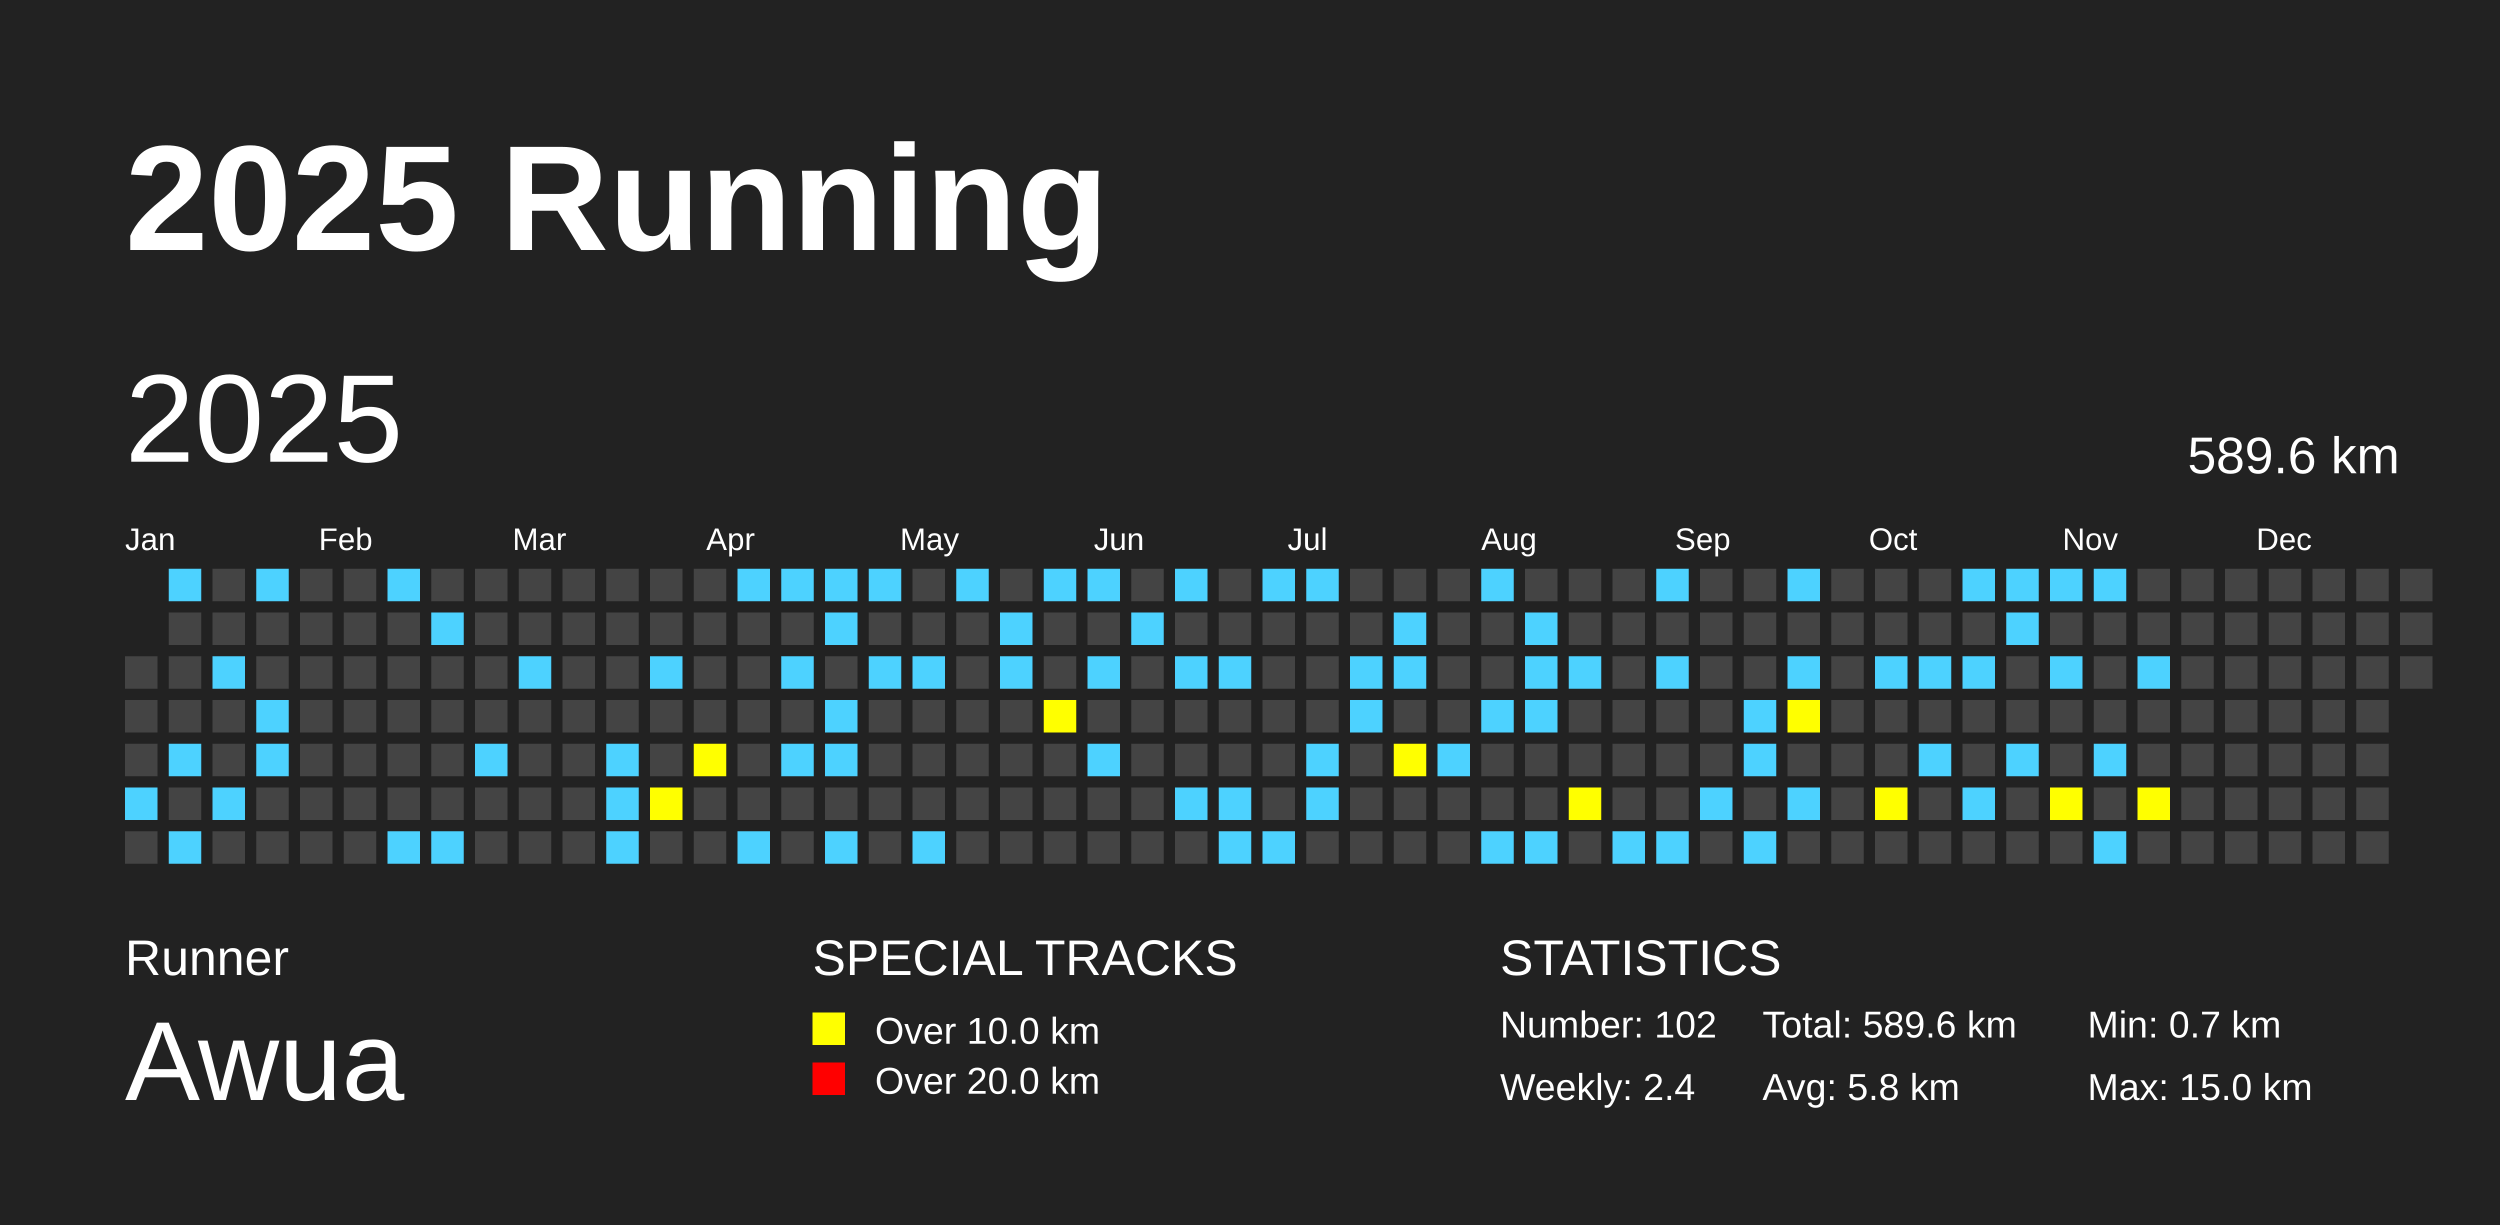
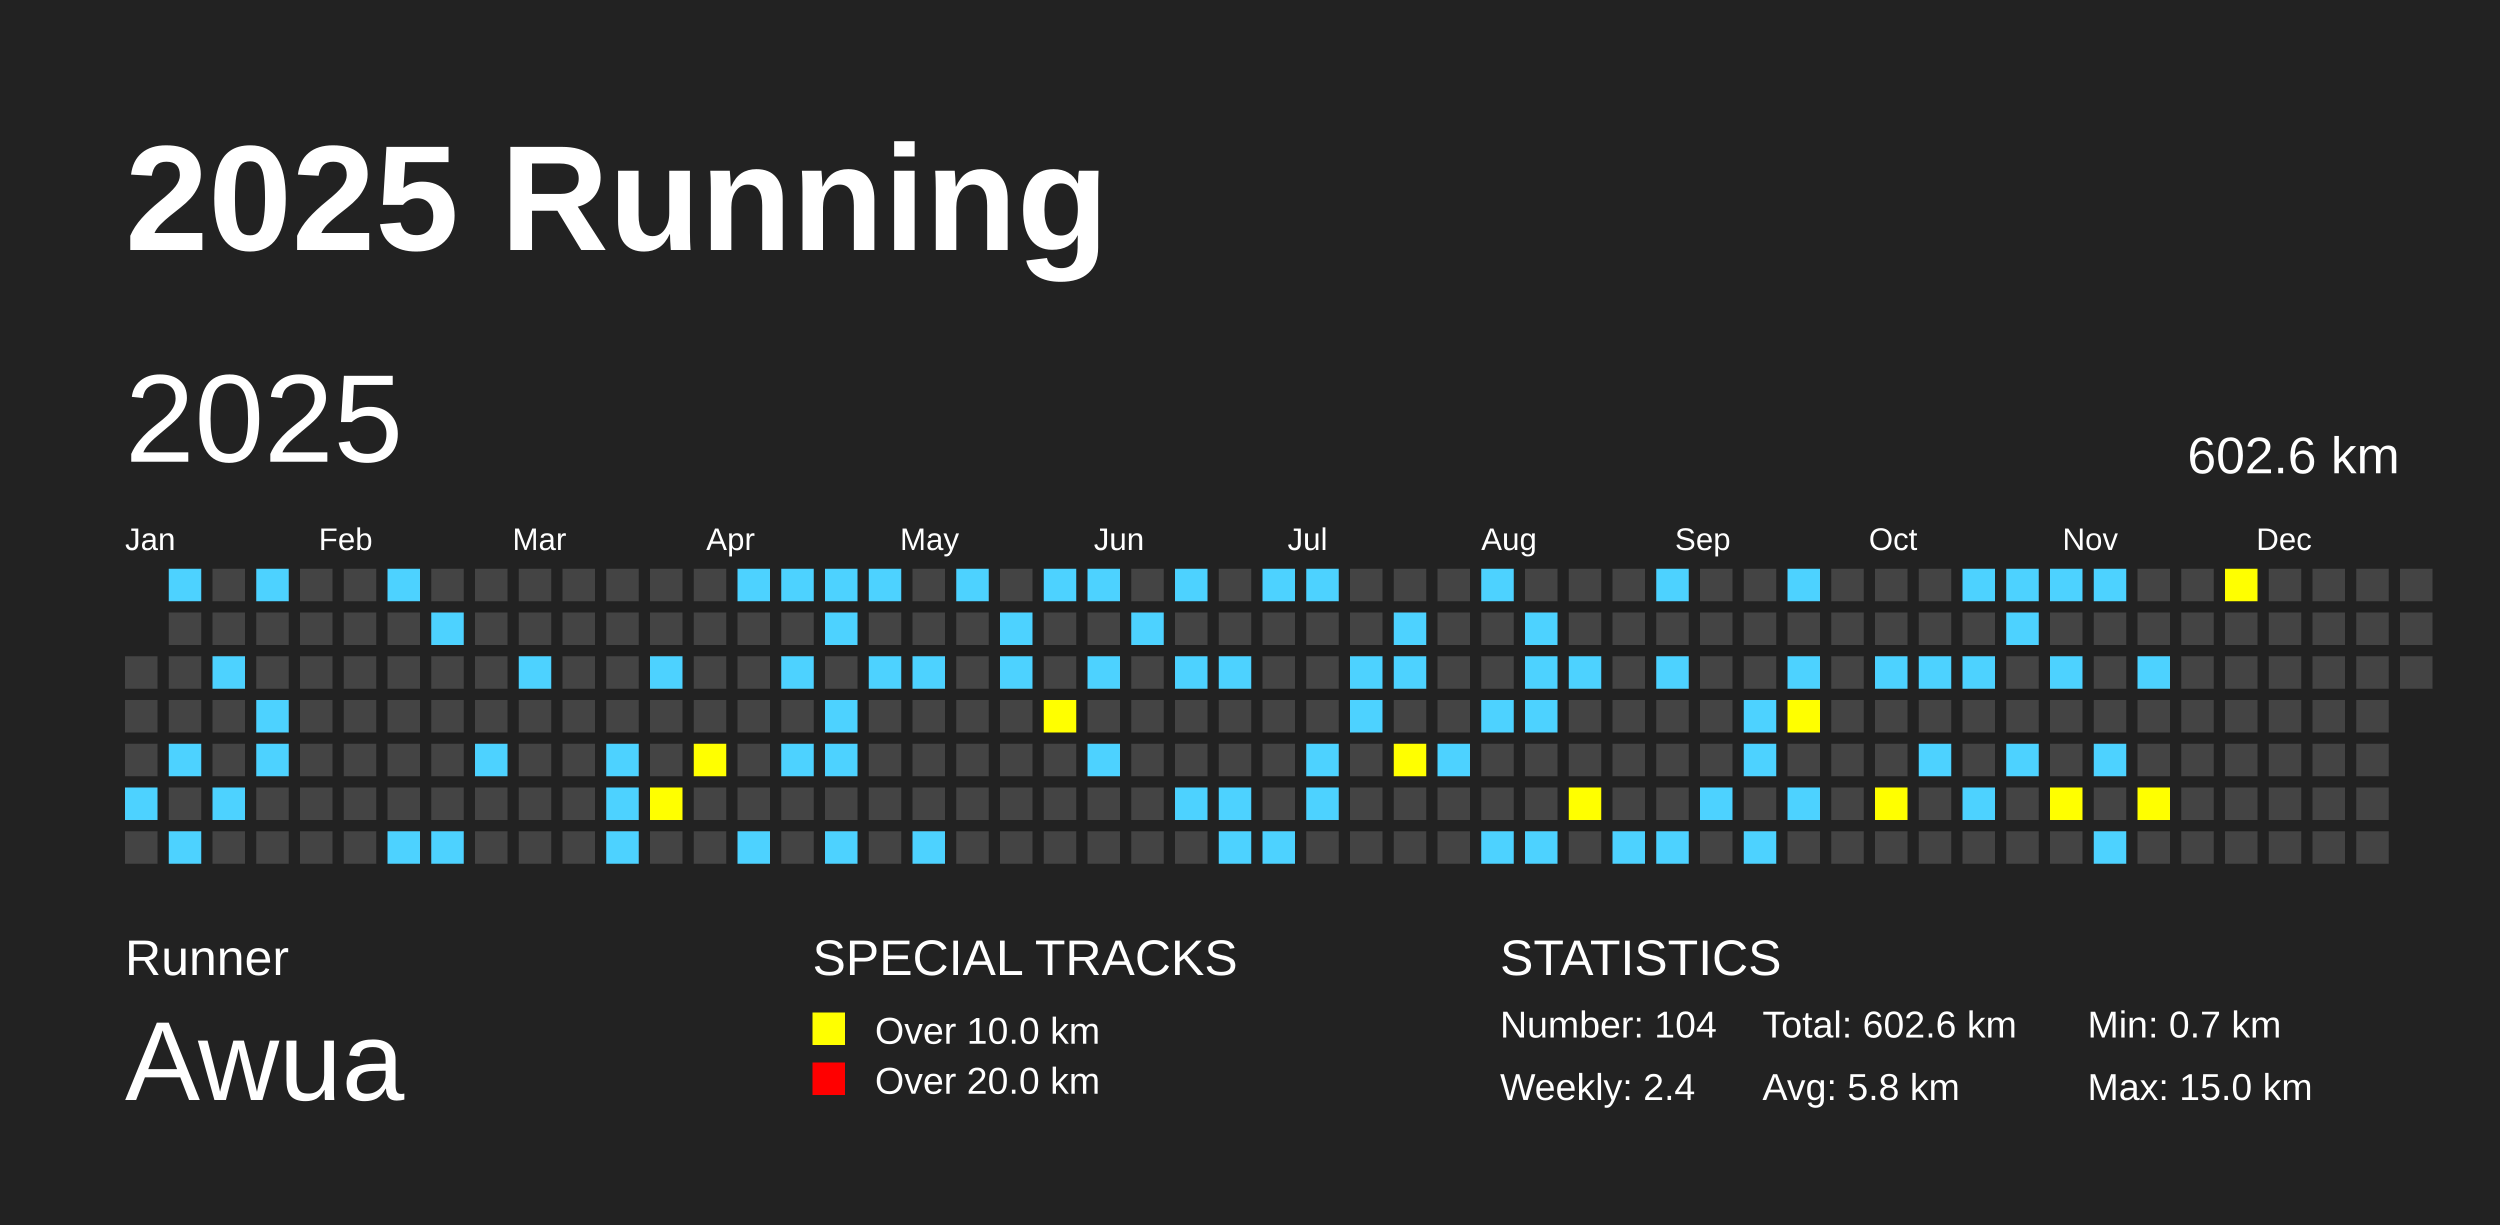
<svg xmlns="http://www.w3.org/2000/svg" baseProfile="full" height="98mm" version="1.1" viewBox="0,0,200,98" width="200mm">
  <defs />
  <rect fill="#222222" height="98" width="200" x="0" y="0" />
  <text fill="#FFFFFF" style="font-size:12px; font-family:Arial; font-weight:bold;" x="10" y="20">2025 Running</text>
  <text fill="#FFFFFF" style="font-size:4px; font-family:Arial" x="10" y="78">Runner</text>
  <text fill="#FFFFFF" style="font-size:9px; font-family:Arial" x="10" y="88">Awua</text>
  <text fill="#FFFFFF" style="font-size:4px; font-family:Arial" x="65" y="78">SPECIAL TRACKS</text>
  <rect fill="yellow" height="2.6" width="2.6" x="65" y="81" />
  <text fill="#FFFFFF" style="font-size:3px; font-family:Arial" x="70" y="83.5">Over 10.0 km</text>
  <rect fill="red" height="2.6" width="2.6" x="65" y="85" />
  <text fill="#FFFFFF" style="font-size:3px; font-family:Arial" x="70" y="87.5">Over 20.0 km</text>
  <text fill="#FFFFFF" style="font-size:4px; font-family:Arial" x="120" y="78">STATISTICS</text>
-   <text fill="#FFFFFF" style="font-size:3px; font-family:Arial" x="120" y="83">Number: 102</text>
+   <text fill="#FFFFFF" style="font-size:3px; font-family:Arial" x="120" y="83">Number: 104</text>
  <text fill="#FFFFFF" style="font-size:3px; font-family:Arial" x="120" y="88">Weekly: 2.4</text>
-   <text fill="#FFFFFF" style="font-size:3px; font-family:Arial" x="141" y="83">Total: 589.6 km</text>
+   <text fill="#FFFFFF" style="font-size:3px; font-family:Arial" x="141" y="83">Total: 602.6 km</text>
  <text fill="#FFFFFF" style="font-size:3px; font-family:Arial" x="141" y="88">Avg: 5.8 km</text>
  <text fill="#FFFFFF" style="font-size:3px; font-family:Arial" x="167" y="83">Min: 0.7 km</text>
  <text fill="#FFFFFF" style="font-size:3px; font-family:Arial" x="167" y="88">Max: 15.0 km</text>
  <text dominant-baseline="hanging" fill="#FFFFFF" style="font-size:10.0px; font-family:Arial;" x="10" y="30">2025</text>
-   <text dominant-baseline="hanging" fill="#FFFFFF" style="font-size:4.125px; font-family:Arial;" x="175" y="35">589.6 km</text>
+   <text dominant-baseline="hanging" fill="#FFFFFF" style="font-size:4.125px; font-family:Arial;" x="175" y="35">602.6 km</text>
  <text fill="#FFFFFF" style="font-size:2.5px; font-family:Arial" x="10.0" y="44">Jan</text>
  <text fill="#FFFFFF" style="font-size:2.5px; font-family:Arial" x="25.5" y="44">Feb</text>
  <text fill="#FFFFFF" style="font-size:2.5px; font-family:Arial" x="41.0" y="44">Mar</text>
  <text fill="#FFFFFF" style="font-size:2.5px; font-family:Arial" x="56.5" y="44">Apr</text>
  <text fill="#FFFFFF" style="font-size:2.5px; font-family:Arial" x="72.0" y="44">May</text>
  <text fill="#FFFFFF" style="font-size:2.5px; font-family:Arial" x="87.5" y="44">Jun</text>
  <text fill="#FFFFFF" style="font-size:2.5px; font-family:Arial" x="103.0" y="44">Jul</text>
  <text fill="#FFFFFF" style="font-size:2.5px; font-family:Arial" x="118.5" y="44">Aug</text>
  <text fill="#FFFFFF" style="font-size:2.5px; font-family:Arial" x="134.0" y="44">Sep</text>
  <text fill="#FFFFFF" style="font-size:2.5px; font-family:Arial" x="149.5" y="44">Oct</text>
  <text fill="#FFFFFF" style="font-size:2.5px; font-family:Arial" x="165.0" y="44">Nov</text>
  <text fill="#FFFFFF" style="font-size:2.5px; font-family:Arial" x="180.5" y="44">Dec</text>
  <rect fill="#444444" height="2.6" width="2.6" x="10.0" y="52.5" />
  <rect fill="#444444" height="2.6" width="2.6" x="10.0" y="56.0" />
  <rect fill="#444444" height="2.6" width="2.6" x="10.0" y="59.5" />
  <rect fill="#4DD2FF" height="2.6" width="2.6" x="10.0" y="63.0" />
  <rect fill="#444444" height="2.6" width="2.6" x="10.0" y="66.5" />
  <rect fill="#4DD2FF" height="2.6" width="2.6" x="13.5" y="45.5" />
  <rect fill="#444444" height="2.6" width="2.6" x="13.5" y="49.0" />
  <rect fill="#444444" height="2.6" width="2.6" x="13.5" y="52.5" />
  <rect fill="#444444" height="2.6" width="2.6" x="13.5" y="56.0" />
  <rect fill="#4DD2FF" height="2.6" width="2.6" x="13.5" y="59.5" />
  <rect fill="#444444" height="2.6" width="2.6" x="13.5" y="63.0" />
  <rect fill="#4DD2FF" height="2.6" width="2.6" x="13.5" y="66.5" />
  <rect fill="#444444" height="2.6" width="2.6" x="17.0" y="45.5" />
  <rect fill="#444444" height="2.6" width="2.6" x="17.0" y="49.0" />
  <rect fill="#4DD2FF" height="2.6" width="2.6" x="17.0" y="52.5" />
  <rect fill="#444444" height="2.6" width="2.6" x="17.0" y="56.0" />
  <rect fill="#444444" height="2.6" width="2.6" x="17.0" y="59.5" />
  <rect fill="#4DD2FF" height="2.6" width="2.6" x="17.0" y="63.0" />
  <rect fill="#444444" height="2.6" width="2.6" x="17.0" y="66.5" />
  <rect fill="#4DD2FF" height="2.6" width="2.6" x="20.5" y="45.5" />
  <rect fill="#444444" height="2.6" width="2.6" x="20.5" y="49.0" />
  <rect fill="#444444" height="2.6" width="2.6" x="20.5" y="52.5" />
  <rect fill="#4DD2FF" height="2.6" width="2.6" x="20.5" y="56.0" />
  <rect fill="#4DD2FF" height="2.6" width="2.6" x="20.5" y="59.5" />
  <rect fill="#444444" height="2.6" width="2.6" x="20.5" y="63.0" />
  <rect fill="#444444" height="2.6" width="2.6" x="20.5" y="66.5" />
  <rect fill="#444444" height="2.6" width="2.6" x="24.0" y="45.5" />
  <rect fill="#444444" height="2.6" width="2.6" x="24.0" y="49.0" />
  <rect fill="#444444" height="2.6" width="2.6" x="24.0" y="52.5" />
  <rect fill="#444444" height="2.6" width="2.6" x="24.0" y="56.0" />
  <rect fill="#444444" height="2.6" width="2.6" x="24.0" y="59.5" />
  <rect fill="#444444" height="2.6" width="2.6" x="24.0" y="63.0" />
  <rect fill="#444444" height="2.6" width="2.6" x="24.0" y="66.5" />
  <rect fill="#444444" height="2.6" width="2.6" x="27.5" y="45.5" />
  <rect fill="#444444" height="2.6" width="2.6" x="27.5" y="49.0" />
  <rect fill="#444444" height="2.6" width="2.6" x="27.5" y="52.5" />
  <rect fill="#444444" height="2.6" width="2.6" x="27.5" y="56.0" />
  <rect fill="#444444" height="2.6" width="2.6" x="27.5" y="59.5" />
  <rect fill="#444444" height="2.6" width="2.6" x="27.5" y="63.0" />
  <rect fill="#444444" height="2.6" width="2.6" x="27.5" y="66.5" />
  <rect fill="#4DD2FF" height="2.6" width="2.6" x="31.0" y="45.5" />
  <rect fill="#444444" height="2.6" width="2.6" x="31.0" y="49.0" />
  <rect fill="#444444" height="2.6" width="2.6" x="31.0" y="52.5" />
  <rect fill="#444444" height="2.6" width="2.6" x="31.0" y="56.0" />
  <rect fill="#444444" height="2.6" width="2.6" x="31.0" y="59.5" />
  <rect fill="#444444" height="2.6" width="2.6" x="31.0" y="63.0" />
  <rect fill="#4DD2FF" height="2.6" width="2.6" x="31.0" y="66.5" />
  <rect fill="#444444" height="2.6" width="2.6" x="34.5" y="45.5" />
  <rect fill="#4DD2FF" height="2.6" width="2.6" x="34.5" y="49.0" />
  <rect fill="#444444" height="2.6" width="2.6" x="34.5" y="52.5" />
  <rect fill="#444444" height="2.6" width="2.6" x="34.5" y="56.0" />
  <rect fill="#444444" height="2.6" width="2.6" x="34.5" y="59.5" />
  <rect fill="#444444" height="2.6" width="2.6" x="34.5" y="63.0" />
  <rect fill="#4DD2FF" height="2.6" width="2.6" x="34.5" y="66.5" />
  <rect fill="#444444" height="2.6" width="2.6" x="38.0" y="45.5" />
  <rect fill="#444444" height="2.6" width="2.6" x="38.0" y="49.0" />
  <rect fill="#444444" height="2.6" width="2.6" x="38.0" y="52.5" />
  <rect fill="#444444" height="2.6" width="2.6" x="38.0" y="56.0" />
  <rect fill="#4DD2FF" height="2.6" width="2.6" x="38.0" y="59.5" />
  <rect fill="#444444" height="2.6" width="2.6" x="38.0" y="63.0" />
  <rect fill="#444444" height="2.6" width="2.6" x="38.0" y="66.5" />
  <rect fill="#444444" height="2.6" width="2.6" x="41.5" y="45.5" />
  <rect fill="#444444" height="2.6" width="2.6" x="41.5" y="49.0" />
  <rect fill="#4DD2FF" height="2.6" width="2.6" x="41.5" y="52.5" />
  <rect fill="#444444" height="2.6" width="2.6" x="41.5" y="56.0" />
  <rect fill="#444444" height="2.6" width="2.6" x="41.5" y="59.5" />
  <rect fill="#444444" height="2.6" width="2.6" x="41.5" y="63.0" />
  <rect fill="#444444" height="2.6" width="2.6" x="41.5" y="66.5" />
  <rect fill="#444444" height="2.6" width="2.6" x="45.0" y="45.5" />
  <rect fill="#444444" height="2.6" width="2.6" x="45.0" y="49.0" />
  <rect fill="#444444" height="2.6" width="2.6" x="45.0" y="52.5" />
  <rect fill="#444444" height="2.6" width="2.6" x="45.0" y="56.0" />
  <rect fill="#444444" height="2.6" width="2.6" x="45.0" y="59.5" />
  <rect fill="#444444" height="2.6" width="2.6" x="45.0" y="63.0" />
  <rect fill="#444444" height="2.6" width="2.6" x="45.0" y="66.5" />
  <rect fill="#444444" height="2.6" width="2.6" x="48.5" y="45.5" />
  <rect fill="#444444" height="2.6" width="2.6" x="48.5" y="49.0" />
  <rect fill="#444444" height="2.6" width="2.6" x="48.5" y="52.5" />
  <rect fill="#444444" height="2.6" width="2.6" x="48.5" y="56.0" />
  <rect fill="#4DD2FF" height="2.6" width="2.6" x="48.5" y="59.5" />
  <rect fill="#4DD2FF" height="2.6" width="2.6" x="48.5" y="63.0" />
  <rect fill="#4DD2FF" height="2.6" width="2.6" x="48.5" y="66.5" />
  <rect fill="#444444" height="2.6" width="2.6" x="52.0" y="45.5" />
  <rect fill="#444444" height="2.6" width="2.6" x="52.0" y="49.0" />
  <rect fill="#4DD2FF" height="2.6" width="2.6" x="52.0" y="52.5" />
  <rect fill="#444444" height="2.6" width="2.6" x="52.0" y="56.0" />
  <rect fill="#444444" height="2.6" width="2.6" x="52.0" y="59.5" />
  <rect fill="yellow" height="2.6" width="2.6" x="52.0" y="63.0" />
  <rect fill="#444444" height="2.6" width="2.6" x="52.0" y="66.5" />
  <rect fill="#444444" height="2.6" width="2.6" x="55.5" y="45.5" />
  <rect fill="#444444" height="2.6" width="2.6" x="55.5" y="49.0" />
  <rect fill="#444444" height="2.6" width="2.6" x="55.5" y="52.5" />
  <rect fill="#444444" height="2.6" width="2.6" x="55.5" y="56.0" />
  <rect fill="yellow" height="2.6" width="2.6" x="55.5" y="59.5" />
  <rect fill="#444444" height="2.6" width="2.6" x="55.5" y="63.0" />
  <rect fill="#444444" height="2.6" width="2.6" x="55.5" y="66.5" />
  <rect fill="#4DD2FF" height="2.6" width="2.6" x="59.0" y="45.5" />
  <rect fill="#444444" height="2.6" width="2.6" x="59.0" y="49.0" />
  <rect fill="#444444" height="2.6" width="2.6" x="59.0" y="52.5" />
  <rect fill="#444444" height="2.6" width="2.6" x="59.0" y="56.0" />
  <rect fill="#444444" height="2.6" width="2.6" x="59.0" y="59.5" />
  <rect fill="#444444" height="2.6" width="2.6" x="59.0" y="63.0" />
  <rect fill="#4DD2FF" height="2.6" width="2.6" x="59.0" y="66.5" />
  <rect fill="#4DD2FF" height="2.6" width="2.6" x="62.5" y="45.5" />
  <rect fill="#444444" height="2.6" width="2.6" x="62.5" y="49.0" />
  <rect fill="#4DD2FF" height="2.6" width="2.6" x="62.5" y="52.5" />
  <rect fill="#444444" height="2.6" width="2.6" x="62.5" y="56.0" />
  <rect fill="#4DD2FF" height="2.6" width="2.6" x="62.5" y="59.5" />
  <rect fill="#444444" height="2.6" width="2.6" x="62.5" y="63.0" />
  <rect fill="#444444" height="2.6" width="2.6" x="62.5" y="66.5" />
  <rect fill="#4DD2FF" height="2.6" width="2.6" x="66.0" y="45.5" />
  <rect fill="#4DD2FF" height="2.6" width="2.6" x="66.0" y="49.0" />
  <rect fill="#444444" height="2.6" width="2.6" x="66.0" y="52.5" />
  <rect fill="#4DD2FF" height="2.6" width="2.6" x="66.0" y="56.0" />
  <rect fill="#4DD2FF" height="2.6" width="2.6" x="66.0" y="59.5" />
  <rect fill="#444444" height="2.6" width="2.6" x="66.0" y="63.0" />
  <rect fill="#4DD2FF" height="2.6" width="2.6" x="66.0" y="66.5" />
  <rect fill="#4DD2FF" height="2.6" width="2.6" x="69.5" y="45.5" />
  <rect fill="#444444" height="2.6" width="2.6" x="69.5" y="49.0" />
  <rect fill="#4DD2FF" height="2.6" width="2.6" x="69.5" y="52.5" />
  <rect fill="#444444" height="2.6" width="2.6" x="69.5" y="56.0" />
  <rect fill="#444444" height="2.6" width="2.6" x="69.5" y="59.5" />
  <rect fill="#444444" height="2.6" width="2.6" x="69.5" y="63.0" />
  <rect fill="#444444" height="2.6" width="2.6" x="69.5" y="66.5" />
  <rect fill="#444444" height="2.6" width="2.6" x="73.0" y="45.5" />
  <rect fill="#444444" height="2.6" width="2.6" x="73.0" y="49.0" />
  <rect fill="#4DD2FF" height="2.6" width="2.6" x="73.0" y="52.5" />
  <rect fill="#444444" height="2.6" width="2.6" x="73.0" y="56.0" />
  <rect fill="#444444" height="2.6" width="2.6" x="73.0" y="59.5" />
  <rect fill="#444444" height="2.6" width="2.6" x="73.0" y="63.0" />
  <rect fill="#4DD2FF" height="2.6" width="2.6" x="73.0" y="66.5" />
  <rect fill="#4DD2FF" height="2.6" width="2.6" x="76.5" y="45.5" />
  <rect fill="#444444" height="2.6" width="2.6" x="76.5" y="49.0" />
  <rect fill="#444444" height="2.6" width="2.6" x="76.5" y="52.5" />
  <rect fill="#444444" height="2.6" width="2.6" x="76.5" y="56.0" />
  <rect fill="#444444" height="2.6" width="2.6" x="76.5" y="59.5" />
  <rect fill="#444444" height="2.6" width="2.6" x="76.5" y="63.0" />
  <rect fill="#444444" height="2.6" width="2.6" x="76.5" y="66.5" />
  <rect fill="#444444" height="2.6" width="2.6" x="80.0" y="45.5" />
  <rect fill="#4DD2FF" height="2.6" width="2.6" x="80.0" y="49.0" />
  <rect fill="#4DD2FF" height="2.6" width="2.6" x="80.0" y="52.5" />
  <rect fill="#444444" height="2.6" width="2.6" x="80.0" y="56.0" />
  <rect fill="#444444" height="2.6" width="2.6" x="80.0" y="59.5" />
  <rect fill="#444444" height="2.6" width="2.6" x="80.0" y="63.0" />
  <rect fill="#444444" height="2.6" width="2.6" x="80.0" y="66.5" />
  <rect fill="#4DD2FF" height="2.6" width="2.6" x="83.5" y="45.5" />
  <rect fill="#444444" height="2.6" width="2.6" x="83.5" y="49.0" />
  <rect fill="#444444" height="2.6" width="2.6" x="83.5" y="52.5" />
  <rect fill="yellow" height="2.6" width="2.6" x="83.5" y="56.0" />
  <rect fill="#444444" height="2.6" width="2.6" x="83.5" y="59.5" />
  <rect fill="#444444" height="2.6" width="2.6" x="83.5" y="63.0" />
  <rect fill="#444444" height="2.6" width="2.6" x="83.5" y="66.5" />
  <rect fill="#4DD2FF" height="2.6" width="2.6" x="87.0" y="45.5" />
  <rect fill="#444444" height="2.6" width="2.6" x="87.0" y="49.0" />
  <rect fill="#4DD2FF" height="2.6" width="2.6" x="87.0" y="52.5" />
  <rect fill="#444444" height="2.6" width="2.6" x="87.0" y="56.0" />
  <rect fill="#4DD2FF" height="2.6" width="2.6" x="87.0" y="59.5" />
  <rect fill="#444444" height="2.6" width="2.6" x="87.0" y="63.0" />
  <rect fill="#444444" height="2.6" width="2.6" x="87.0" y="66.5" />
  <rect fill="#444444" height="2.6" width="2.6" x="90.5" y="45.5" />
  <rect fill="#4DD2FF" height="2.6" width="2.6" x="90.5" y="49.0" />
  <rect fill="#444444" height="2.6" width="2.6" x="90.5" y="52.5" />
  <rect fill="#444444" height="2.6" width="2.6" x="90.5" y="56.0" />
  <rect fill="#444444" height="2.6" width="2.6" x="90.5" y="59.5" />
  <rect fill="#444444" height="2.6" width="2.6" x="90.5" y="63.0" />
  <rect fill="#444444" height="2.6" width="2.6" x="90.5" y="66.5" />
  <rect fill="#4DD2FF" height="2.6" width="2.6" x="94.0" y="45.5" />
  <rect fill="#444444" height="2.6" width="2.6" x="94.0" y="49.0" />
  <rect fill="#4DD2FF" height="2.6" width="2.6" x="94.0" y="52.5" />
  <rect fill="#444444" height="2.6" width="2.6" x="94.0" y="56.0" />
  <rect fill="#444444" height="2.6" width="2.6" x="94.0" y="59.5" />
  <rect fill="#4DD2FF" height="2.6" width="2.6" x="94.0" y="63.0" />
  <rect fill="#444444" height="2.6" width="2.6" x="94.0" y="66.5" />
  <rect fill="#444444" height="2.6" width="2.6" x="97.5" y="45.5" />
  <rect fill="#444444" height="2.6" width="2.6" x="97.5" y="49.0" />
  <rect fill="#4DD2FF" height="2.6" width="2.6" x="97.5" y="52.5" />
  <rect fill="#444444" height="2.6" width="2.6" x="97.5" y="56.0" />
  <rect fill="#444444" height="2.6" width="2.6" x="97.5" y="59.5" />
  <rect fill="#4DD2FF" height="2.6" width="2.6" x="97.5" y="63.0" />
  <rect fill="#4DD2FF" height="2.6" width="2.6" x="97.5" y="66.5" />
  <rect fill="#4DD2FF" height="2.6" width="2.6" x="101.0" y="45.5" />
  <rect fill="#444444" height="2.6" width="2.6" x="101.0" y="49.0" />
  <rect fill="#444444" height="2.6" width="2.6" x="101.0" y="52.5" />
  <rect fill="#444444" height="2.6" width="2.6" x="101.0" y="56.0" />
  <rect fill="#444444" height="2.6" width="2.6" x="101.0" y="59.5" />
  <rect fill="#444444" height="2.6" width="2.6" x="101.0" y="63.0" />
  <rect fill="#4DD2FF" height="2.6" width="2.6" x="101.0" y="66.5" />
  <rect fill="#4DD2FF" height="2.6" width="2.6" x="104.5" y="45.5" />
  <rect fill="#444444" height="2.6" width="2.6" x="104.5" y="49.0" />
  <rect fill="#444444" height="2.6" width="2.6" x="104.5" y="52.5" />
  <rect fill="#444444" height="2.6" width="2.6" x="104.5" y="56.0" />
  <rect fill="#4DD2FF" height="2.6" width="2.6" x="104.5" y="59.5" />
  <rect fill="#4DD2FF" height="2.6" width="2.6" x="104.5" y="63.0" />
  <rect fill="#444444" height="2.6" width="2.6" x="104.5" y="66.5" />
  <rect fill="#444444" height="2.6" width="2.6" x="108.0" y="45.5" />
  <rect fill="#444444" height="2.6" width="2.6" x="108.0" y="49.0" />
  <rect fill="#4DD2FF" height="2.6" width="2.6" x="108.0" y="52.5" />
  <rect fill="#4DD2FF" height="2.6" width="2.6" x="108.0" y="56.0" />
  <rect fill="#444444" height="2.6" width="2.6" x="108.0" y="59.5" />
  <rect fill="#444444" height="2.6" width="2.6" x="108.0" y="63.0" />
  <rect fill="#444444" height="2.6" width="2.6" x="108.0" y="66.5" />
  <rect fill="#444444" height="2.6" width="2.6" x="111.5" y="45.5" />
  <rect fill="#4DD2FF" height="2.6" width="2.6" x="111.5" y="49.0" />
  <rect fill="#4DD2FF" height="2.6" width="2.6" x="111.5" y="52.5" />
  <rect fill="#444444" height="2.6" width="2.6" x="111.5" y="56.0" />
  <rect fill="yellow" height="2.6" width="2.6" x="111.5" y="59.5" />
  <rect fill="#444444" height="2.6" width="2.6" x="111.5" y="63.0" />
  <rect fill="#444444" height="2.6" width="2.6" x="111.5" y="66.5" />
  <rect fill="#444444" height="2.6" width="2.6" x="115.0" y="45.5" />
  <rect fill="#444444" height="2.6" width="2.6" x="115.0" y="49.0" />
  <rect fill="#444444" height="2.6" width="2.6" x="115.0" y="52.5" />
  <rect fill="#444444" height="2.6" width="2.6" x="115.0" y="56.0" />
  <rect fill="#4DD2FF" height="2.6" width="2.6" x="115.0" y="59.5" />
  <rect fill="#444444" height="2.6" width="2.6" x="115.0" y="63.0" />
  <rect fill="#444444" height="2.6" width="2.6" x="115.0" y="66.5" />
  <rect fill="#4DD2FF" height="2.6" width="2.6" x="118.5" y="45.5" />
  <rect fill="#444444" height="2.6" width="2.6" x="118.5" y="49.0" />
  <rect fill="#444444" height="2.6" width="2.6" x="118.5" y="52.5" />
  <rect fill="#4DD2FF" height="2.6" width="2.6" x="118.5" y="56.0" />
  <rect fill="#444444" height="2.6" width="2.6" x="118.5" y="59.5" />
  <rect fill="#444444" height="2.6" width="2.6" x="118.5" y="63.0" />
  <rect fill="#4DD2FF" height="2.6" width="2.6" x="118.5" y="66.5" />
  <rect fill="#444444" height="2.6" width="2.6" x="122.0" y="45.5" />
  <rect fill="#4DD2FF" height="2.6" width="2.6" x="122.0" y="49.0" />
  <rect fill="#4DD2FF" height="2.6" width="2.6" x="122.0" y="52.5" />
  <rect fill="#4DD2FF" height="2.6" width="2.6" x="122.0" y="56.0" />
  <rect fill="#444444" height="2.6" width="2.6" x="122.0" y="59.5" />
  <rect fill="#444444" height="2.6" width="2.6" x="122.0" y="63.0" />
  <rect fill="#4DD2FF" height="2.6" width="2.6" x="122.0" y="66.5" />
  <rect fill="#444444" height="2.6" width="2.6" x="125.5" y="45.5" />
  <rect fill="#444444" height="2.6" width="2.6" x="125.5" y="49.0" />
  <rect fill="#4DD2FF" height="2.6" width="2.6" x="125.5" y="52.5" />
  <rect fill="#444444" height="2.6" width="2.6" x="125.5" y="56.0" />
  <rect fill="#444444" height="2.6" width="2.6" x="125.5" y="59.5" />
  <rect fill="yellow" height="2.6" width="2.6" x="125.5" y="63.0" />
  <rect fill="#444444" height="2.6" width="2.6" x="125.5" y="66.5" />
  <rect fill="#444444" height="2.6" width="2.6" x="129.0" y="45.5" />
  <rect fill="#444444" height="2.6" width="2.6" x="129.0" y="49.0" />
  <rect fill="#444444" height="2.6" width="2.6" x="129.0" y="52.5" />
  <rect fill="#444444" height="2.6" width="2.6" x="129.0" y="56.0" />
  <rect fill="#444444" height="2.6" width="2.6" x="129.0" y="59.5" />
  <rect fill="#444444" height="2.6" width="2.6" x="129.0" y="63.0" />
  <rect fill="#4DD2FF" height="2.6" width="2.6" x="129.0" y="66.5" />
  <rect fill="#4DD2FF" height="2.6" width="2.6" x="132.5" y="45.5" />
  <rect fill="#444444" height="2.6" width="2.6" x="132.5" y="49.0" />
  <rect fill="#4DD2FF" height="2.6" width="2.6" x="132.5" y="52.5" />
  <rect fill="#444444" height="2.6" width="2.6" x="132.5" y="56.0" />
  <rect fill="#444444" height="2.6" width="2.6" x="132.5" y="59.5" />
  <rect fill="#444444" height="2.6" width="2.6" x="132.5" y="63.0" />
  <rect fill="#4DD2FF" height="2.6" width="2.6" x="132.5" y="66.5" />
  <rect fill="#444444" height="2.6" width="2.6" x="136.0" y="45.5" />
  <rect fill="#444444" height="2.6" width="2.6" x="136.0" y="49.0" />
  <rect fill="#444444" height="2.6" width="2.6" x="136.0" y="52.5" />
  <rect fill="#444444" height="2.6" width="2.6" x="136.0" y="56.0" />
  <rect fill="#444444" height="2.6" width="2.6" x="136.0" y="59.5" />
  <rect fill="#4DD2FF" height="2.6" width="2.6" x="136.0" y="63.0" />
  <rect fill="#444444" height="2.6" width="2.6" x="136.0" y="66.5" />
  <rect fill="#444444" height="2.6" width="2.6" x="139.5" y="45.5" />
  <rect fill="#444444" height="2.6" width="2.6" x="139.5" y="49.0" />
  <rect fill="#444444" height="2.6" width="2.6" x="139.5" y="52.5" />
  <rect fill="#4DD2FF" height="2.6" width="2.6" x="139.5" y="56.0" />
  <rect fill="#4DD2FF" height="2.6" width="2.6" x="139.5" y="59.5" />
  <rect fill="#444444" height="2.6" width="2.6" x="139.5" y="63.0" />
  <rect fill="#4DD2FF" height="2.6" width="2.6" x="139.5" y="66.5" />
  <rect fill="#4DD2FF" height="2.6" width="2.6" x="143.0" y="45.5" />
  <rect fill="#444444" height="2.6" width="2.6" x="143.0" y="49.0" />
  <rect fill="#4DD2FF" height="2.6" width="2.6" x="143.0" y="52.5" />
  <rect fill="yellow" height="2.6" width="2.6" x="143.0" y="56.0" />
  <rect fill="#444444" height="2.6" width="2.6" x="143.0" y="59.5" />
  <rect fill="#4DD2FF" height="2.6" width="2.6" x="143.0" y="63.0" />
  <rect fill="#444444" height="2.6" width="2.6" x="143.0" y="66.5" />
  <rect fill="#444444" height="2.6" width="2.6" x="146.5" y="45.5" />
  <rect fill="#444444" height="2.6" width="2.6" x="146.5" y="49.0" />
  <rect fill="#444444" height="2.6" width="2.6" x="146.5" y="52.5" />
  <rect fill="#444444" height="2.6" width="2.6" x="146.5" y="56.0" />
  <rect fill="#444444" height="2.6" width="2.6" x="146.5" y="59.5" />
  <rect fill="#444444" height="2.6" width="2.6" x="146.5" y="63.0" />
  <rect fill="#444444" height="2.6" width="2.6" x="146.5" y="66.5" />
  <rect fill="#444444" height="2.6" width="2.6" x="150.0" y="45.5" />
  <rect fill="#444444" height="2.6" width="2.6" x="150.0" y="49.0" />
  <rect fill="#4DD2FF" height="2.6" width="2.6" x="150.0" y="52.5" />
  <rect fill="#444444" height="2.6" width="2.6" x="150.0" y="56.0" />
  <rect fill="#444444" height="2.6" width="2.6" x="150.0" y="59.5" />
  <rect fill="yellow" height="2.6" width="2.6" x="150.0" y="63.0" />
  <rect fill="#444444" height="2.6" width="2.6" x="150.0" y="66.5" />
  <rect fill="#444444" height="2.6" width="2.6" x="153.5" y="45.5" />
  <rect fill="#444444" height="2.6" width="2.6" x="153.5" y="49.0" />
  <rect fill="#4DD2FF" height="2.6" width="2.6" x="153.5" y="52.5" />
  <rect fill="#444444" height="2.6" width="2.6" x="153.5" y="56.0" />
  <rect fill="#4DD2FF" height="2.6" width="2.6" x="153.5" y="59.5" />
  <rect fill="#444444" height="2.6" width="2.6" x="153.5" y="63.0" />
  <rect fill="#444444" height="2.6" width="2.6" x="153.5" y="66.5" />
  <rect fill="#4DD2FF" height="2.6" width="2.6" x="157.0" y="45.5" />
  <rect fill="#444444" height="2.6" width="2.6" x="157.0" y="49.0" />
  <rect fill="#4DD2FF" height="2.6" width="2.6" x="157.0" y="52.5" />
  <rect fill="#444444" height="2.6" width="2.6" x="157.0" y="56.0" />
  <rect fill="#444444" height="2.6" width="2.6" x="157.0" y="59.5" />
  <rect fill="#4DD2FF" height="2.6" width="2.6" x="157.0" y="63.0" />
  <rect fill="#444444" height="2.6" width="2.6" x="157.0" y="66.5" />
  <rect fill="#4DD2FF" height="2.6" width="2.6" x="160.5" y="45.5" />
  <rect fill="#4DD2FF" height="2.6" width="2.6" x="160.5" y="49.0" />
  <rect fill="#444444" height="2.6" width="2.6" x="160.5" y="52.5" />
  <rect fill="#444444" height="2.6" width="2.6" x="160.5" y="56.0" />
  <rect fill="#4DD2FF" height="2.6" width="2.6" x="160.5" y="59.5" />
  <rect fill="#444444" height="2.6" width="2.6" x="160.5" y="63.0" />
  <rect fill="#444444" height="2.6" width="2.6" x="160.5" y="66.5" />
  <rect fill="#4DD2FF" height="2.6" width="2.6" x="164.0" y="45.5" />
  <rect fill="#444444" height="2.6" width="2.6" x="164.0" y="49.0" />
  <rect fill="#4DD2FF" height="2.6" width="2.6" x="164.0" y="52.5" />
  <rect fill="#444444" height="2.6" width="2.6" x="164.0" y="56.0" />
  <rect fill="#444444" height="2.6" width="2.6" x="164.0" y="59.5" />
  <rect fill="yellow" height="2.6" width="2.6" x="164.0" y="63.0" />
  <rect fill="#444444" height="2.6" width="2.6" x="164.0" y="66.5" />
  <rect fill="#4DD2FF" height="2.6" width="2.6" x="167.5" y="45.5" />
  <rect fill="#444444" height="2.6" width="2.6" x="167.5" y="49.0" />
  <rect fill="#444444" height="2.6" width="2.6" x="167.5" y="52.5" />
  <rect fill="#444444" height="2.6" width="2.6" x="167.5" y="56.0" />
  <rect fill="#4DD2FF" height="2.6" width="2.6" x="167.5" y="59.5" />
  <rect fill="#444444" height="2.6" width="2.6" x="167.5" y="63.0" />
  <rect fill="#4DD2FF" height="2.6" width="2.6" x="167.5" y="66.5" />
  <rect fill="#444444" height="2.6" width="2.6" x="171.0" y="45.5" />
  <rect fill="#444444" height="2.6" width="2.6" x="171.0" y="49.0" />
  <rect fill="#4DD2FF" height="2.6" width="2.6" x="171.0" y="52.5" />
  <rect fill="#444444" height="2.6" width="2.6" x="171.0" y="56.0" />
  <rect fill="#444444" height="2.6" width="2.6" x="171.0" y="59.5" />
  <rect fill="yellow" height="2.6" width="2.6" x="171.0" y="63.0" />
  <rect fill="#444444" height="2.6" width="2.6" x="171.0" y="66.5" />
  <rect fill="#444444" height="2.6" width="2.6" x="174.5" y="45.5" />
  <rect fill="#444444" height="2.6" width="2.6" x="174.5" y="49.0" />
  <rect fill="#444444" height="2.6" width="2.6" x="174.5" y="52.5" />
  <rect fill="#444444" height="2.6" width="2.6" x="174.5" y="56.0" />
  <rect fill="#444444" height="2.6" width="2.6" x="174.5" y="59.5" />
  <rect fill="#444444" height="2.6" width="2.6" x="174.5" y="63.0" />
  <rect fill="#444444" height="2.6" width="2.6" x="174.5" y="66.5" />
-   <rect fill="#444444" height="2.6" width="2.6" x="178.0" y="45.5" />
+   <rect fill="yellow" height="2.6" width="2.6" x="178.0" y="45.5" />
  <rect fill="#444444" height="2.6" width="2.6" x="178.0" y="49.0" />
  <rect fill="#444444" height="2.6" width="2.6" x="178.0" y="52.5" />
  <rect fill="#444444" height="2.6" width="2.6" x="178.0" y="56.0" />
  <rect fill="#444444" height="2.6" width="2.6" x="178.0" y="59.5" />
  <rect fill="#444444" height="2.6" width="2.6" x="178.0" y="63.0" />
  <rect fill="#444444" height="2.6" width="2.6" x="178.0" y="66.5" />
  <rect fill="#444444" height="2.6" width="2.6" x="181.5" y="45.5" />
  <rect fill="#444444" height="2.6" width="2.6" x="181.5" y="49.0" />
  <rect fill="#444444" height="2.6" width="2.6" x="181.5" y="52.5" />
  <rect fill="#444444" height="2.6" width="2.6" x="181.5" y="56.0" />
  <rect fill="#444444" height="2.6" width="2.6" x="181.5" y="59.5" />
  <rect fill="#444444" height="2.6" width="2.6" x="181.5" y="63.0" />
  <rect fill="#444444" height="2.6" width="2.6" x="181.5" y="66.5" />
  <rect fill="#444444" height="2.6" width="2.6" x="185.0" y="45.5" />
  <rect fill="#444444" height="2.6" width="2.6" x="185.0" y="49.0" />
  <rect fill="#444444" height="2.6" width="2.6" x="185.0" y="52.5" />
  <rect fill="#444444" height="2.6" width="2.6" x="185.0" y="56.0" />
  <rect fill="#444444" height="2.6" width="2.6" x="185.0" y="59.5" />
  <rect fill="#444444" height="2.6" width="2.6" x="185.0" y="63.0" />
  <rect fill="#444444" height="2.6" width="2.6" x="185.0" y="66.5" />
  <rect fill="#444444" height="2.6" width="2.6" x="188.5" y="45.5" />
  <rect fill="#444444" height="2.6" width="2.6" x="188.5" y="49.0" />
  <rect fill="#444444" height="2.6" width="2.6" x="188.5" y="52.5" />
  <rect fill="#444444" height="2.6" width="2.6" x="188.5" y="56.0" />
  <rect fill="#444444" height="2.6" width="2.6" x="188.5" y="59.5" />
  <rect fill="#444444" height="2.6" width="2.6" x="188.5" y="63.0" />
  <rect fill="#444444" height="2.6" width="2.6" x="188.5" y="66.5" />
  <rect fill="#444444" height="2.6" width="2.6" x="192.0" y="45.5" />
  <rect fill="#444444" height="2.6" width="2.6" x="192.0" y="49.0" />
  <rect fill="#444444" height="2.6" width="2.6" x="192.0" y="52.5" />
</svg>
